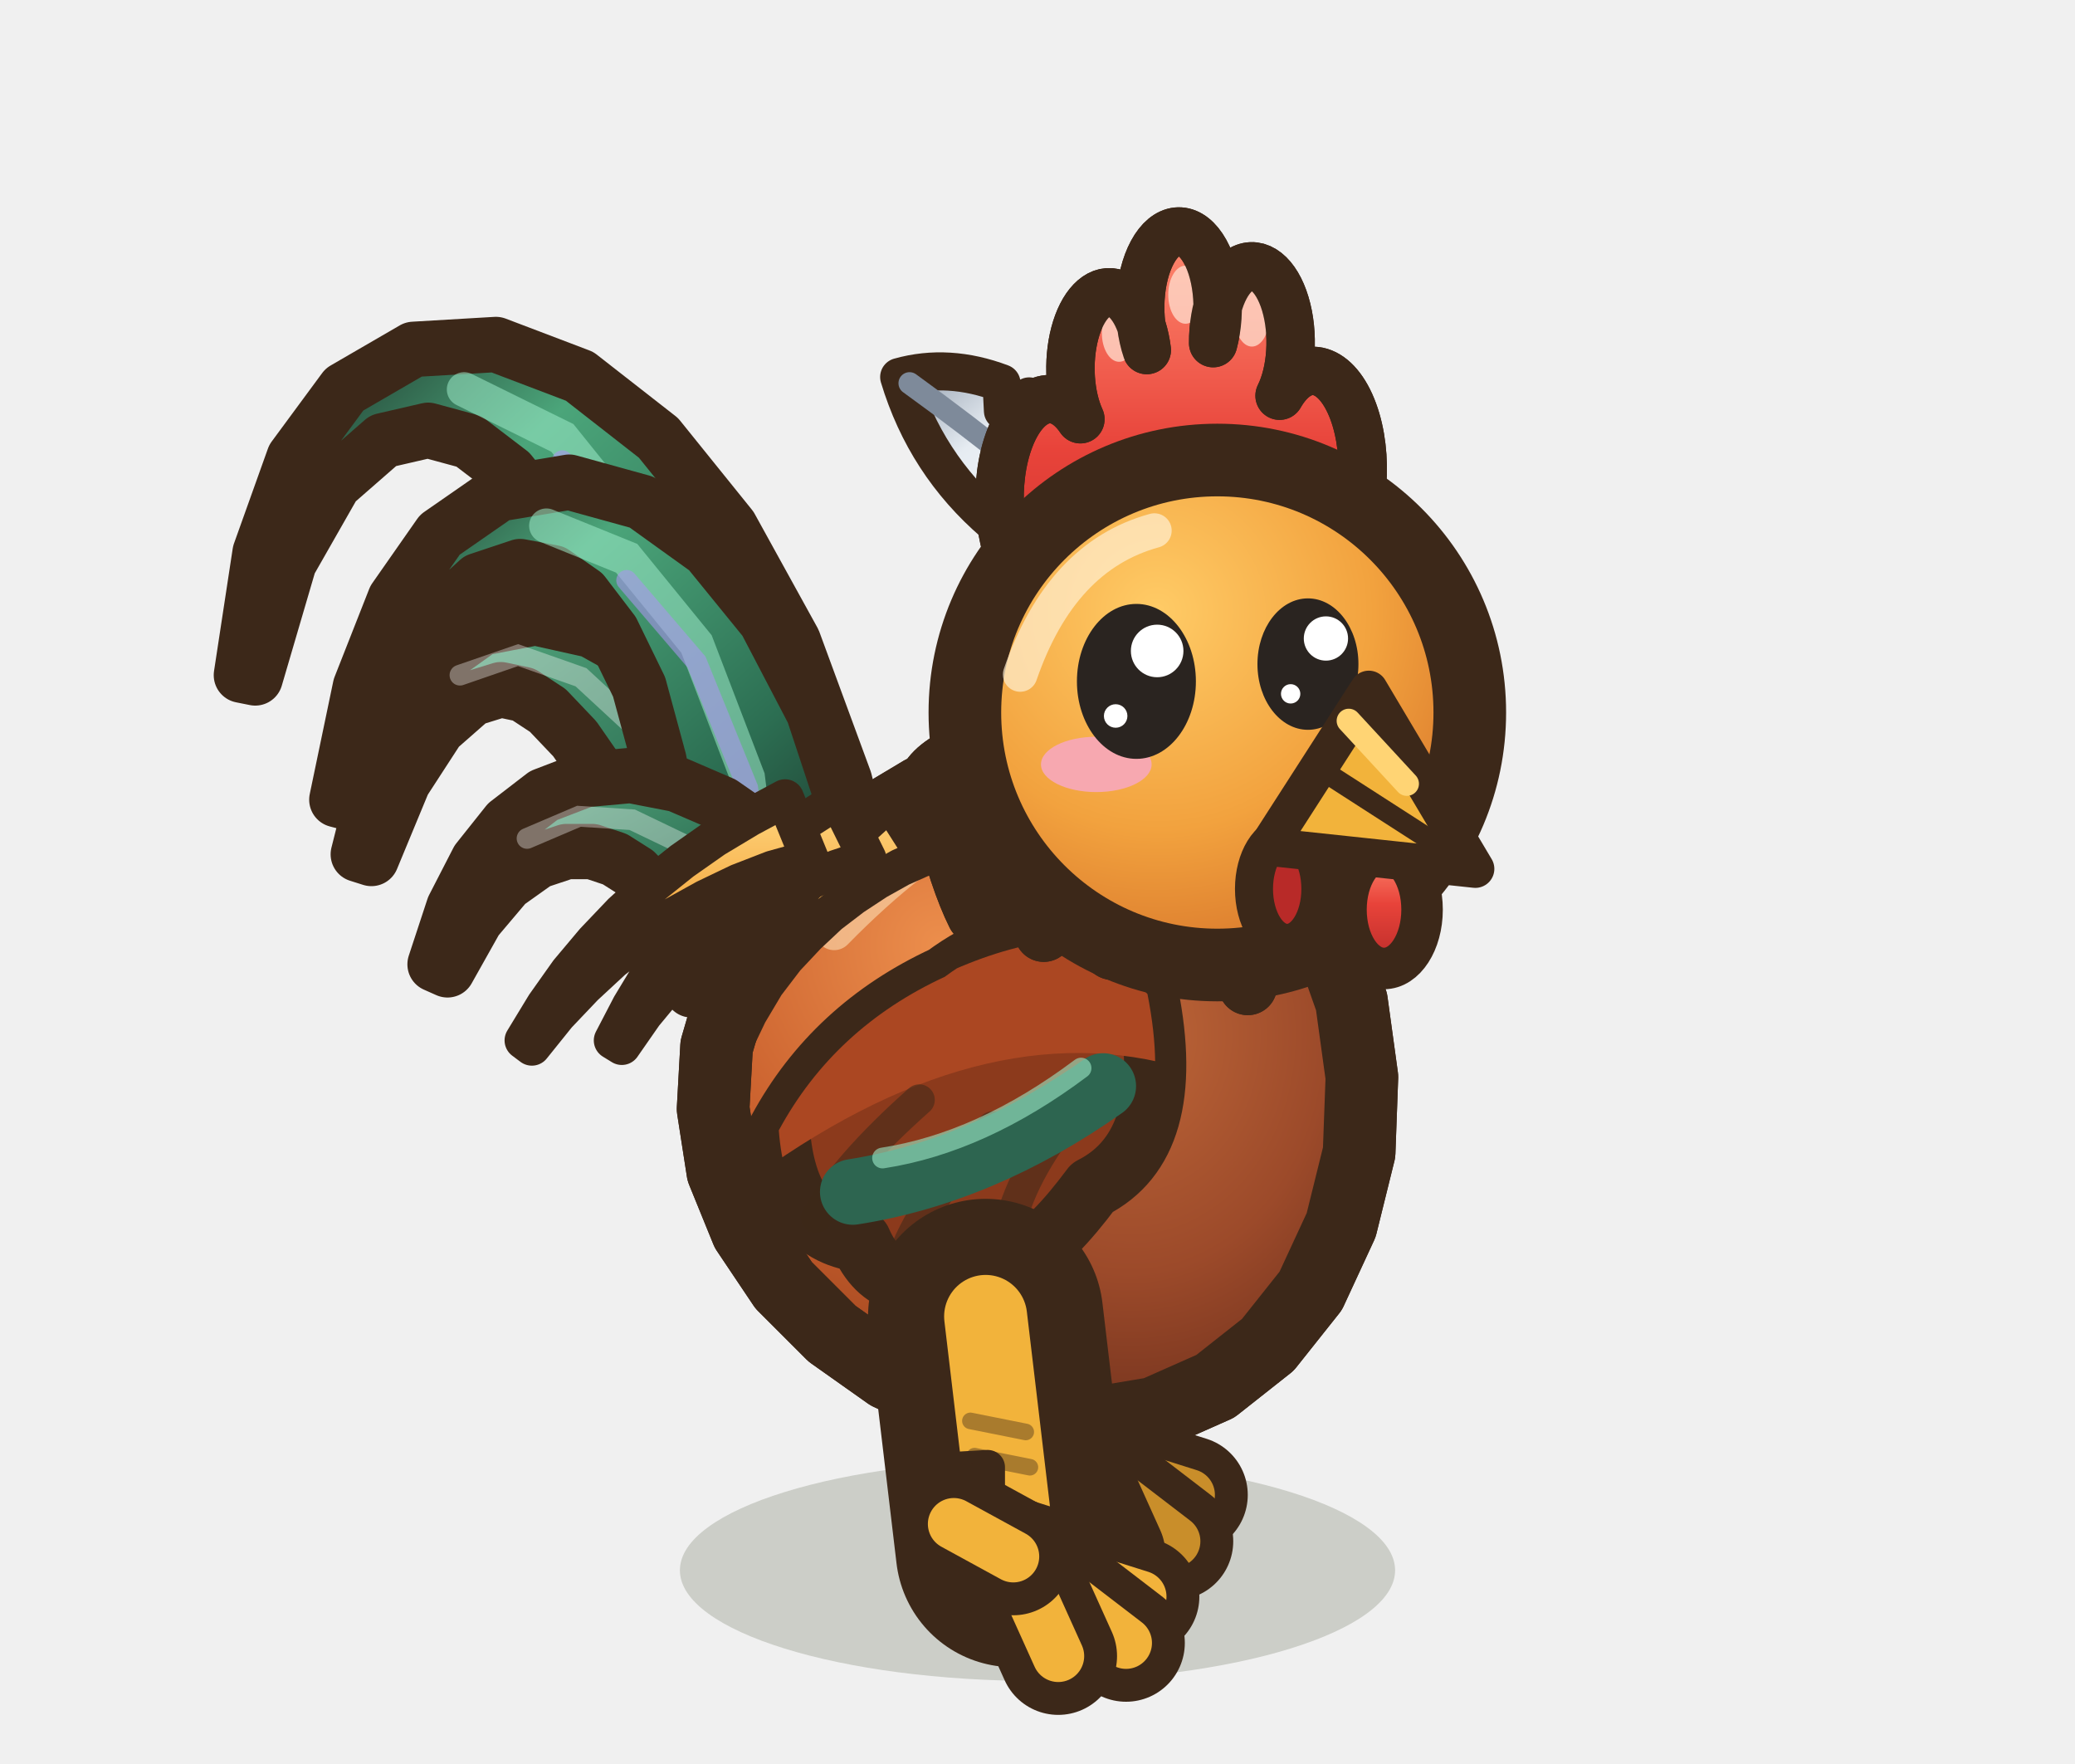
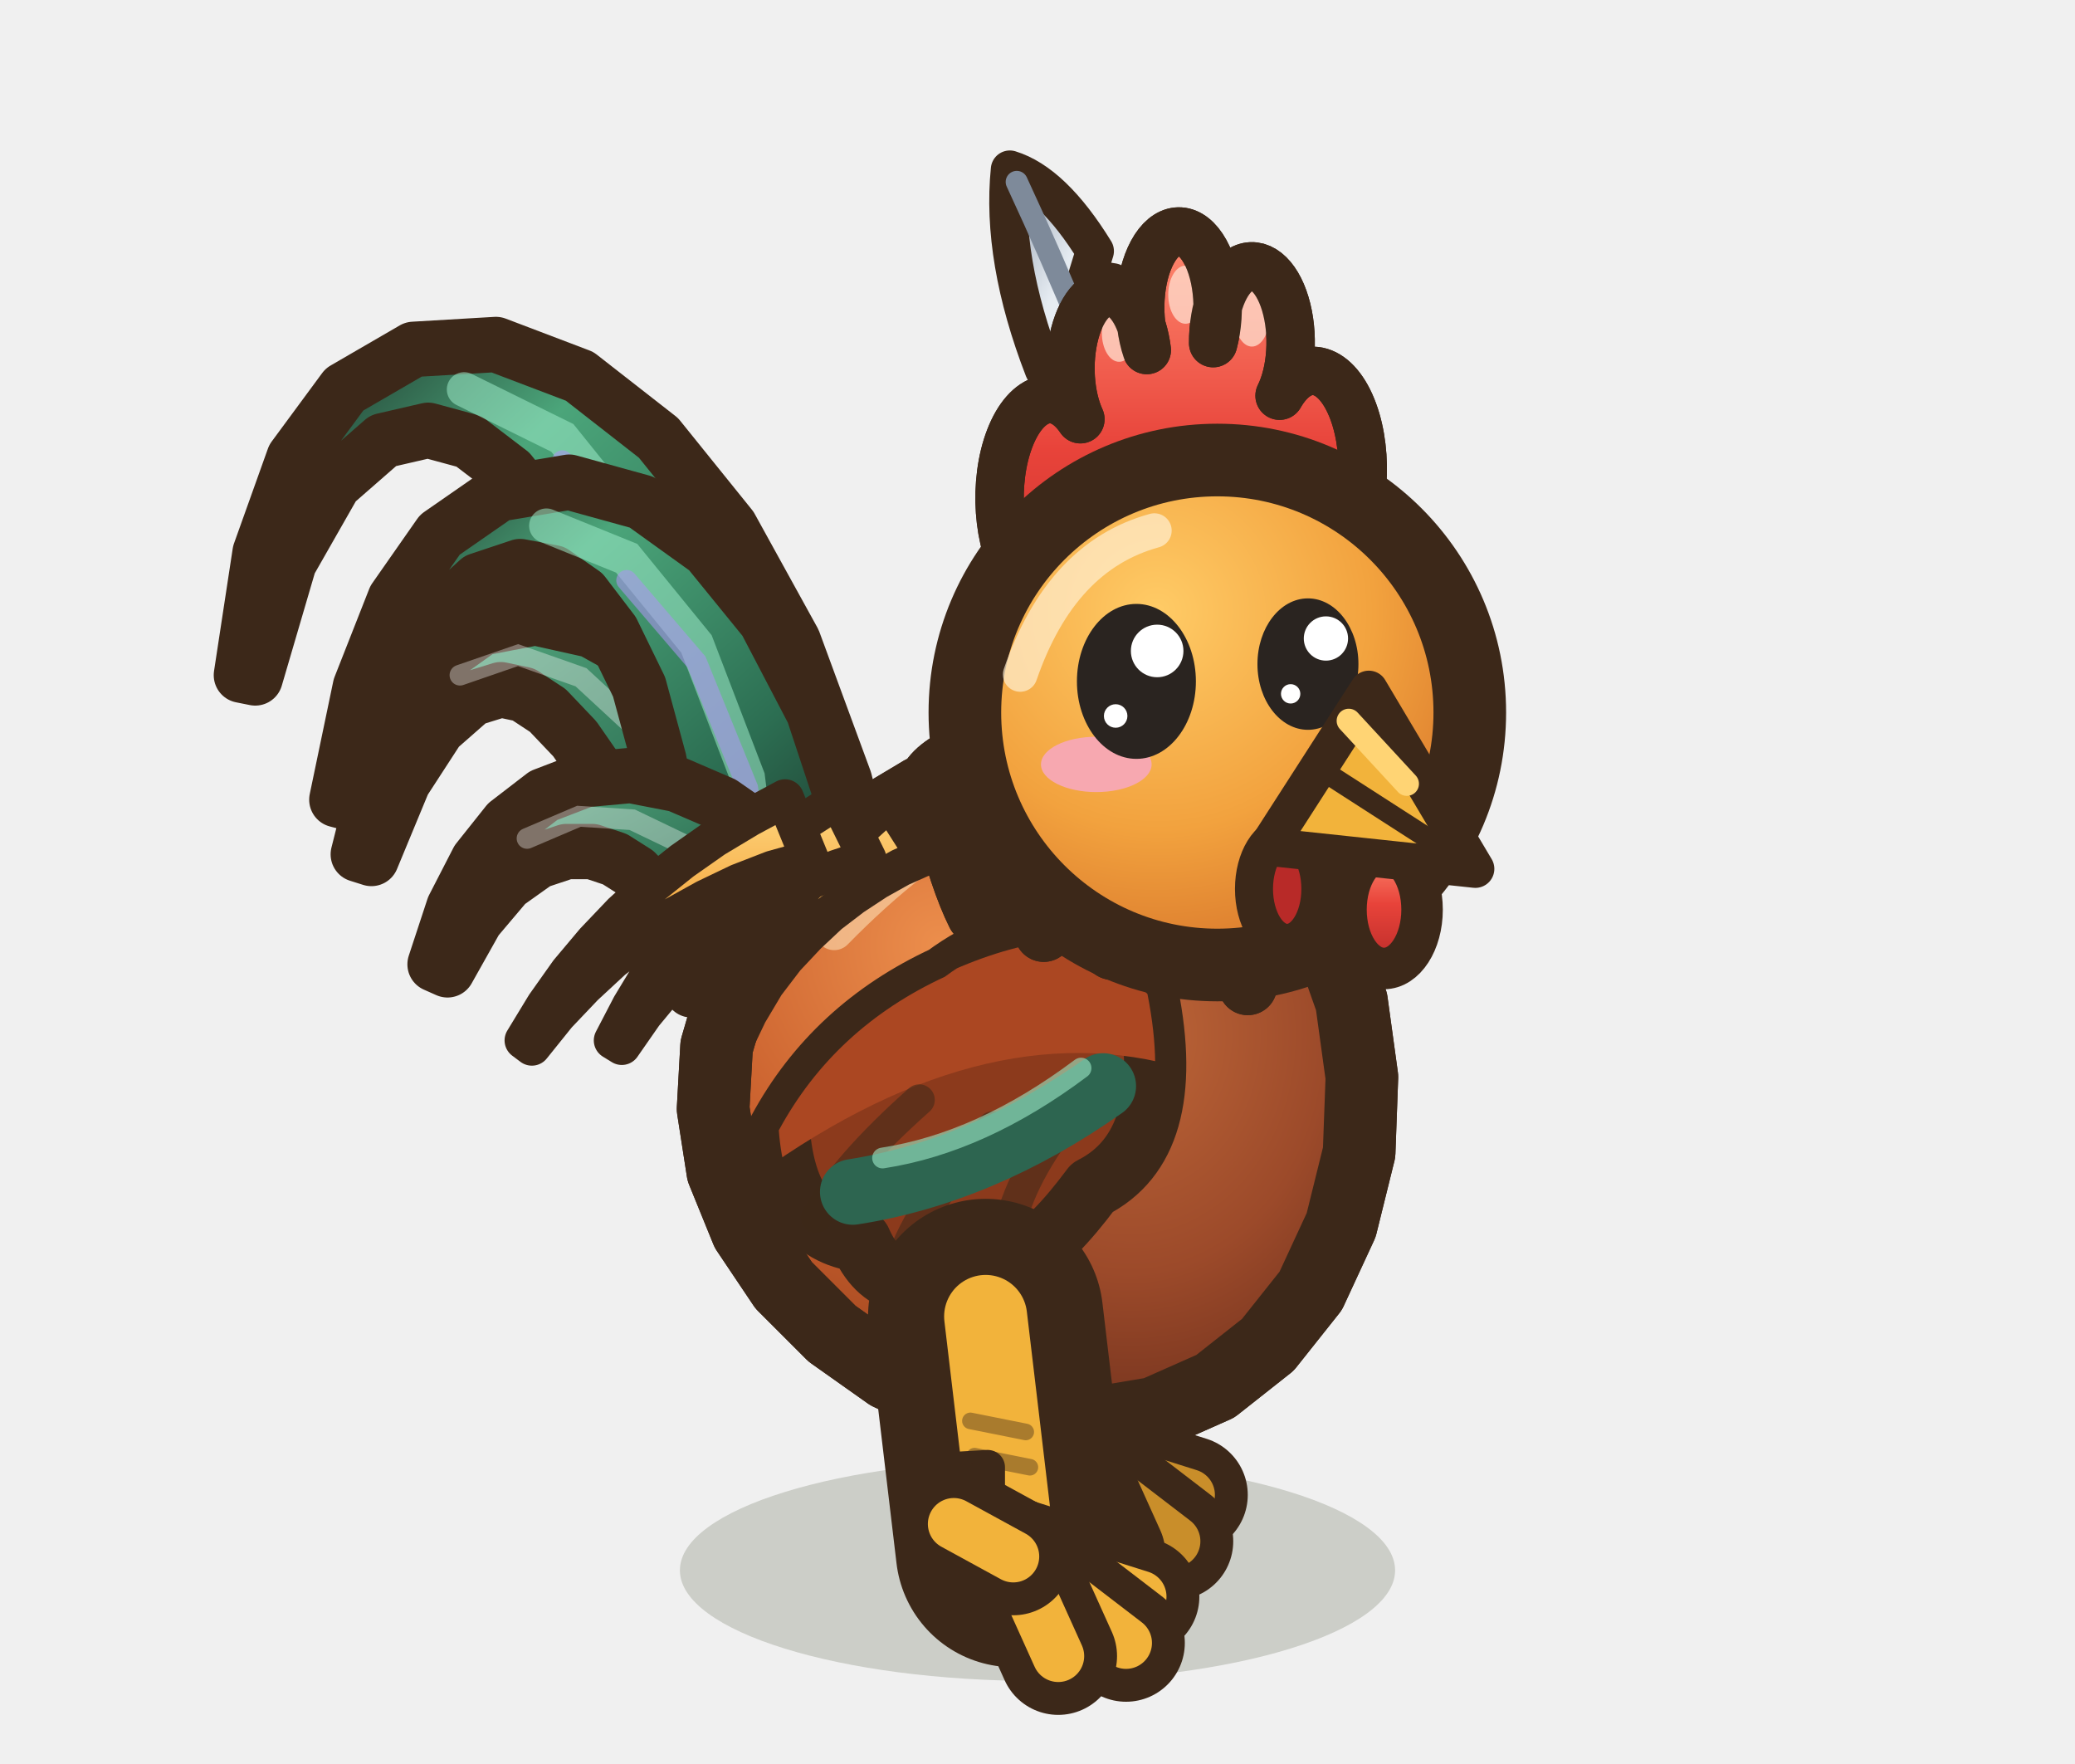
<svg xmlns="http://www.w3.org/2000/svg" width="30" height="25.5" viewBox="-15 -22.5 30 25.5">
  <defs>
    <radialGradient id="coq-avant-marche1-co" cx="35%" cy="28%" r="75%">
      <stop offset="0" stop-color="#EC8E4C" />
      <stop offset="0.55" stop-color="#C85E2C" />
      <stop offset="1" stop-color="#913E1C" />
    </radialGradient>
    <radialGradient id="coq-avant-marche1-po" cx="40%" cy="30%" r="70%">
      <stop offset="0" stop-color="#BE6638" />
      <stop offset="0.6" stop-color="#9C4A2A" />
      <stop offset="1" stop-color="#74331E" />
    </radialGradient>
    <radialGradient id="coq-avant-marche1-te" cx="38%" cy="30%" r="72%">
      <stop offset="0" stop-color="#FFCB66" />
      <stop offset="0.6" stop-color="#F2A23E" />
      <stop offset="1" stop-color="#D9782C" />
    </radialGradient>
    <linearGradient id="coq-avant-marche1-q" x1="1" y1="1" x2="0" y2="0">
      <stop offset="0" stop-color="#16211D" />
      <stop offset="0.35" stop-color="#2C6E52" />
      <stop offset="0.7" stop-color="#4BA57A" />
      <stop offset="1" stop-color="#16211D" />
    </linearGradient>
    <linearGradient id="coq-avant-marche1-c" x1="1" y1="1" x2="0" y2="0">
      <stop offset="0" stop-color="#1F3D33" />
      <stop offset="0.5" stop-color="#33785A" />
      <stop offset="1" stop-color="#5DB488" />
    </linearGradient>
    <linearGradient id="coq-avant-marche1-cr" x1="0" y1="0" x2="0" y2="1">
      <stop offset="0" stop-color="#FF8A70" />
      <stop offset="0.45" stop-color="#E8433A" />
      <stop offset="1" stop-color="#B82A28" />
    </linearGradient>
    <linearGradient id="coq-avant-marche1-mo" x1="1" y1="1" x2="0" y2="0">
      <stop offset="0" stop-color="#FFFFFF" />
      <stop offset="0.6" stop-color="#E6ECF2" />
      <stop offset="1" stop-color="#8E9AAA" />
    </linearGradient>
    <linearGradient id="coq-avant-marche1-be" x1="0" y1="0" x2="0" y2="1">
      <stop offset="0" stop-color="#FFD474" />
      <stop offset="0.55" stop-color="#F2B33B" />
      <stop offset="1" stop-color="#D08A22" />
    </linearGradient>
    <linearGradient id="coq-avant-marche1-ca" x1="0" y1="0" x2="0" y2="1">
      <stop offset="0" stop-color="#FFD67E" />
      <stop offset="0.5" stop-color="#F4A63E" />
      <stop offset="1" stop-color="#DB7428" />
    </linearGradient>
  </defs>
  <ellipse cx="0" cy="0.2" rx="5.17" ry="1.6" fill="rgba(40,55,20,.18)" />
  <ellipse cx="0.69" cy="-0.1" rx="1.5" ry="0.55" fill="rgba(40,55,20,.24)" stroke="none" />
  <path d="M0.75,-4.55 L0.35,-1.57" stroke="#3C2819" stroke-width="3.4" stroke-linecap="round" />
  <path d="M0.75,-4.55 L0.35,-1.57" stroke="#C98E2A" stroke-width="1.2" stroke-linecap="round" />
  <path d="M0.2,-2.65 L-0.48,-2.6 L0.2,-2.05 Z" fill="#C98E2A" stroke="#3C2819" stroke-width="0.5" stroke-linejoin="round" stroke-linecap="round" />
  <path d="M0.17,-3.21 L0.97,-3.05" fill="none" stroke="rgba(60,40,25,.4)" stroke-width="0.24" stroke-linecap="round" stroke-linejoin="round" />
  <path d="M0.11,-2.76 L0.91,-2.6" fill="none" stroke="rgba(60,40,25,.4)" stroke-width="0.24" stroke-linecap="round" stroke-linejoin="round" />
  <path d="M0.01,-2.01 L0.81,-1.85" fill="none" stroke="rgba(60,40,25,.4)" stroke-width="0.24" stroke-linecap="round" stroke-linejoin="round" />
  <path d="M0.35,-1.47 l1.84,0.58" fill="none" stroke="#3C2819" stroke-width="1.7" stroke-linecap="round" stroke-linejoin="round" />
  <path d="M0.35,-1.47 l1.84,0.58" fill="none" stroke="#C98E2A" stroke-width="0.75" stroke-linecap="round" stroke-linejoin="round" />
  <path d="M0.35,-1.47 l1.63,1.25" fill="none" stroke="#3C2819" stroke-width="1.7" stroke-linecap="round" stroke-linejoin="round" />
  <path d="M0.35,-1.47 l1.63,1.25" fill="none" stroke="#C98E2A" stroke-width="0.75" stroke-linecap="round" stroke-linejoin="round" />
  <path d="M0.35,-1.47 l0.65,1.44" fill="none" stroke="#3C2819" stroke-width="1.7" stroke-linecap="round" stroke-linejoin="round" />
  <path d="M0.35,-1.47 l0.65,1.44" fill="none" stroke="#C98E2A" stroke-width="0.75" stroke-linecap="round" stroke-linejoin="round" />
  <path d="M0.35,-1.47 l-0.86,-0.47" fill="none" stroke="#3C2819" stroke-width="1.7" stroke-linecap="round" stroke-linejoin="round" />
  <path d="M0.35,-1.47 l-0.86,-0.47" fill="none" stroke="#C98E2A" stroke-width="0.75" stroke-linecap="round" stroke-linejoin="round" />
  <path d="M-2.23,-8.97 L-2.79,-11.22 L-3.53,-13.23 L-4.44,-14.88 L-5.48,-16.17 L-6.62,-17.06 L-7.83,-17.52 L-9.02,-17.45 L-10.02,-16.87 L-10.75,-15.88 L-11.24,-14.51 L-11.51,-12.74 L-11.31,-12.7 L-10.82,-14.37 L-10.17,-15.51 L-9.46,-16.13 L-8.81,-16.28 L-8.22,-16.12 L-7.63,-15.67 L-7.01,-14.9 L-6.43,-13.79 L-5.95,-12.35 L-5.62,-10.61 L-5.5,-8.47 Z" fill="url(#coq-avant-marche1-q)" stroke="#3C2819" stroke-width="0.8" stroke-linejoin="round" stroke-linecap="round" />
  <path d="M-3.87,-8.72 L-4.49,-12.02 L-5.55,-14.53 L-6.87,-16.17 L-8.29,-16.87" fill="none" stroke="#9CEBC8" stroke-width="0.5" stroke-linecap="round" opacity="0.55" />
  <path d="M-3.87,-8.72 L-4.49,-11.87 L-5.55,-14.27 L-6.87,-15.84" fill="none" stroke="#A894EC" stroke-width="0.3" stroke-linecap="round" opacity="0.6" />
  <path d="M-2.73,-9.25 L-3.44,-10.4 L-4.16,-11.43 L-4.9,-12.29 L-5.66,-12.95 L-6.45,-13.39 L-7.26,-13.57 L-8.04,-13.42 L-8.67,-12.97 L-9.14,-12.27 L-9.52,-11.34 L-9.82,-10.15 L-9.63,-10.09 L-9.17,-11.2 L-8.67,-11.97 L-8.18,-12.4 L-7.76,-12.53 L-7.43,-12.46 L-7.08,-12.23 L-6.69,-11.82 L-6.26,-11.2 L-5.82,-10.39 L-5.4,-9.39 L-5,-8.19 Z" fill="url(#coq-avant-marche1-c)" stroke="#3C2819" stroke-width="0.8" stroke-linejoin="round" stroke-linecap="round" />
  <path d="M-3.87,-8.72 L-4.74,-10.5 L-5.67,-11.85 L-6.6,-12.71 L-7.51,-13.03 L-8.35,-12.74" fill="none" stroke="rgba(255,255,255,.35)" stroke-width="0.3" stroke-linecap="round" />
  <path d="M-2.37,-8.85 L-2.71,-10.61 L-3.24,-12.21 L-3.93,-13.53 L-4.76,-14.55 L-5.72,-15.24 L-6.77,-15.53 L-7.79,-15.36 L-8.64,-14.77 L-9.29,-13.84 L-9.79,-12.57 L-10.13,-10.94 L-9.94,-10.89 L-9.4,-12.43 L-8.75,-13.5 L-8.08,-14.11 L-7.48,-14.31 L-7,-14.22 L-6.57,-13.92 L-6.15,-13.37 L-5.76,-12.57 L-5.47,-11.5 L-5.32,-10.2 L-5.36,-8.58 Z" fill="url(#coq-avant-marche1-q)" stroke="#3C2819" stroke-width="0.8" stroke-linejoin="round" stroke-linecap="round" />
  <path d="M-3.87,-8.72 L-4.19,-11.26 L-4.93,-13.19 L-5.94,-14.43 L-7.1,-14.9" fill="none" stroke="#9CEBC8" stroke-width="0.5" stroke-linecap="round" opacity="0.55" />
  <path d="M-3.87,-8.72 L-4.19,-11.11 L-4.93,-12.93 L-5.94,-14.11" fill="none" stroke="#A894EC" stroke-width="0.3" stroke-linecap="round" opacity="0.6" />
  <path d="M-2.86,-9.28 L-3.36,-9.89 L-3.94,-10.45 L-4.56,-10.88 L-5.21,-11.16 L-5.88,-11.29 L-6.54,-11.23 L-7.14,-11 L-7.66,-10.6 L-8.09,-10.06 L-8.44,-9.38 L-8.71,-8.56 L-8.53,-8.48 L-8.12,-9.21 L-7.68,-9.73 L-7.23,-10.05 L-6.81,-10.19 L-6.44,-10.19 L-6.11,-10.08 L-5.81,-9.89 L-5.53,-9.6 L-5.27,-9.23 L-5.05,-8.77 L-4.87,-8.15 Z" fill="url(#coq-avant-marche1-c)" stroke="#3C2819" stroke-width="0.8" stroke-linejoin="round" stroke-linecap="round" />
  <path d="M-3.87,-8.72 L-4.43,-9.63 L-5.11,-10.29 L-5.86,-10.65 L-6.63,-10.7 L-7.38,-10.38" fill="none" stroke="rgba(255,255,255,.35)" stroke-width="0.3" stroke-linecap="round" />
  <path d="M4.69,-6.93 L4.65,-5.84 L4.39,-4.79 L3.95,-3.84 L3.33,-3.06 L2.57,-2.46 L1.69,-2.07 L0.73,-1.91 L-0.25,-1.96 L-1.23,-2.21 L-2.15,-2.64 L-2.97,-3.22 L-3.67,-3.92 L-4.2,-4.71 L-4.55,-5.57 L-4.69,-6.47 L-4.64,-7.37 L-4.38,-8.26 L-3.93,-9.1 L-3.31,-9.87 L-2.54,-10.53 L-1.67,-11.05 L-0.73,-11.39 L0.25,-11.54 L1.22,-11.47 L2.13,-11.18 L2.95,-10.66 L3.65,-9.94 L4.18,-9.04 L4.54,-8.02 Z" fill="url(#coq-avant-marche1-co)" stroke="#3C2819" stroke-width="1.05" stroke-linejoin="round" stroke-linecap="round" />
  <clipPath id="coq-avant-marche1-cb">
    <path d="M4.69,-6.93 L4.65,-5.84 L4.39,-4.79 L3.95,-3.84 L3.33,-3.06 L2.57,-2.46 L1.69,-2.07 L0.73,-1.91 L-0.25,-1.96 L-1.23,-2.21 L-2.15,-2.64 L-2.97,-3.22 L-3.67,-3.92 L-4.2,-4.71 L-4.55,-5.57 L-4.69,-6.47 L-4.64,-7.37 L-4.38,-8.26 L-3.93,-9.1 L-3.31,-9.87 L-2.54,-10.53 L-1.67,-11.05 L-0.73,-11.39 L0.25,-11.54 L1.22,-11.47 L2.13,-11.18 L2.95,-10.66 L3.65,-9.94 L4.18,-9.04 L4.54,-8.02 Z" />
  </clipPath>
  <g clip-path="url(#coq-avant-marche1-cb)">
    <ellipse cx="2.02" cy="-5.9" rx="3.38" ry="4.08" fill="url(#coq-avant-marche1-po)" />
    <path d="M-2.94,-9.04 Q-0.7,-11.33 1.41,-11.35" fill="none" stroke="rgba(255,230,190,.55)" stroke-width="0.55" stroke-linecap="round" stroke-linejoin="round" />
  </g>
  <path d="M4.69,-6.93 L4.65,-5.84 L4.39,-4.79 L3.95,-3.84 L3.33,-3.06 L2.57,-2.46 L1.69,-2.07 L0.73,-1.91 L-0.25,-1.96 L-1.23,-2.21 L-2.15,-2.64 L-2.97,-3.22 L-3.67,-3.92 L-4.2,-4.71 L-4.55,-5.57 L-4.69,-6.47 L-4.64,-7.37 L-4.38,-8.26 L-3.93,-9.1 L-3.31,-9.87 L-2.54,-10.53 L-1.67,-11.05 L-0.73,-11.39 L0.25,-11.54 L1.22,-11.47 L2.13,-11.18 L2.95,-10.66 L3.65,-9.94 L4.18,-9.04 L4.54,-8.02 Z" fill="none" stroke="#3C2819" stroke-width="1.05" stroke-linejoin="round" stroke-linecap="round" />
  <path d="M-2.13,-10.92 L-2.44,-10.64 L-2.77,-10.34 L-3.09,-10.02 L-3.4,-9.66 L-3.69,-9.28 L-3.96,-8.86 L-4.19,-8.42 L-4.39,-7.95 L-4.54,-7.45 L-4.4,-7.39 L-4.18,-7.85 L-3.93,-8.27 L-3.64,-8.65 L-3.33,-8.98 L-3.01,-9.28 L-2.67,-9.54 L-2.32,-9.77 L-1.98,-9.96 L-1.62,-10.12 Z" fill="url(#coq-avant-marche1-ca)" stroke="#3C2819" stroke-width="0.55" stroke-linejoin="round" stroke-linecap="round" />
  <path d="M-2.88,-10.94 L-3.3,-10.67 L-3.73,-10.37 L-4.14,-10.04 L-4.54,-9.68 L-4.91,-9.3 L-5.27,-8.88 L-5.59,-8.44 L-5.88,-7.96 L-6.14,-7.46 L-6.01,-7.38 L-5.69,-7.84 L-5.35,-8.25 L-4.98,-8.63 L-4.6,-8.96 L-4.19,-9.26 L-3.77,-9.52 L-3.34,-9.75 L-2.91,-9.94 L-2.46,-10.09 Z" fill="url(#coq-avant-marche1-ca)" stroke="#3C2819" stroke-width="0.55" stroke-linejoin="round" stroke-linecap="round" />
  <path d="M-3.65,-10.96 L-4.17,-10.68 L-4.67,-10.38 L-5.14,-10.05 L-5.59,-9.69 L-6.01,-9.31 L-6.41,-8.89 L-6.78,-8.45 L-7.12,-7.97 L-7.43,-7.46 L-7.31,-7.37 L-6.94,-7.83 L-6.55,-8.24 L-6.14,-8.62 L-5.71,-8.95 L-5.27,-9.25 L-4.8,-9.51 L-4.32,-9.74 L-3.83,-9.93 L-3.29,-10.08 Z" fill="url(#coq-avant-marche1-ca)" stroke="#3C2819" stroke-width="0.55" stroke-linejoin="round" stroke-linecap="round" />
  <path d="M1.59,-8.13 Q0.26,-9.57 -1.34,-8.38 Q-2.94,-7.64 -3.74,-6.16 Q-3.63,-4.7 -2.56,-4.56 Q-2.14,-3.59 -1.07,-4.2 Q-0.33,-3.82 0.79,-5.33 Q2.02,-5.95 1.59,-8.13 Z" fill="#8C3A1C" stroke="#3C2819" stroke-width="0.9" stroke-linejoin="round" stroke-linecap="round" />
  <clipPath id="coq-avant-marche1-ai">
    <path d="M1.59,-8.13 Q0.26,-9.57 -1.34,-8.38 Q-2.94,-7.64 -3.74,-6.16 Q-3.63,-4.7 -2.56,-4.56 Q-2.14,-3.59 -1.07,-4.2 Q-0.33,-3.82 0.79,-5.33 Q2.02,-5.95 1.59,-8.13 Z" />
  </clipPath>
  <g clip-path="url(#coq-avant-marche1-ai)">
    <path d="M2.13,-8.65 Q-0.54,-9.79 -4.27,-6.35 L-4.27,-5.36 Q-0.81,-7.94 2.13,-7.05 Z" fill="#AB4722" />
  </g>
  <path d="M-1.71,-6.6 Q-2.78,-5.65 -3.2,-4.9" fill="none" stroke="rgba(60,40,25,.55)" stroke-width="0.45" stroke-linecap="round" stroke-linejoin="round" />
  <path d="M-0.65,-6.21 Q-1.61,-5.19 -1.93,-4.36" fill="none" stroke="rgba(60,40,25,.55)" stroke-width="0.45" stroke-linecap="round" stroke-linejoin="round" />
  <path d="M0.42,-6.35 Q-0.33,-5.38 -0.43,-4.6" fill="none" stroke="rgba(60,40,25,.55)" stroke-width="0.45" stroke-linecap="round" stroke-linejoin="round" />
  <path d="M0.95,-6.8 Q-0.81,-5.56 -2.67,-5.27" fill="none" stroke="#2D6550" stroke-width="0.95" stroke-linecap="round" stroke-linejoin="round" />
  <path d="M0.63,-7.06 Q-0.81,-5.98 -2.24,-5.76" fill="none" stroke="#9CEBC8" stroke-width="0.3" stroke-linecap="round" stroke-linejoin="round" opacity="0.6" />
  <path d="M-0.87,-11.7 Q-2.02,-11.23 -1.38,-10.75 Q-1.14,-9.78 -0.89,-9.28 Q-0.74,-9.88 -0.4,-10.5 Q-0.16,-9.52 0.09,-9.02 Q0.24,-9.62 0.59,-10.24 Q0.83,-9.26 1.08,-8.76 Q1.23,-9.36 1.57,-9.98 Q1.81,-9 2.06,-8.5 Q2.21,-9.1 2.55,-9.72 Q2.79,-8.75 3.04,-8.25 Q3.19,-8.85 3.53,-9.47 Q5.13,-9.46 5.34,-9.46 Z" fill="url(#coq-avant-marche1-ca)" stroke="#3C2819" stroke-width="0.85" stroke-linejoin="round" stroke-linecap="round" />
  <clipPath id="coq-avant-marche1-cac">
    <path d="M-0.87,-11.7 Q-2.02,-11.23 -1.38,-10.75 Q-1.14,-9.78 -0.89,-9.28 Q-0.74,-9.88 -0.4,-10.5 Q-0.16,-9.52 0.09,-9.02 Q0.24,-9.62 0.59,-10.24 Q0.83,-9.26 1.08,-8.76 Q1.23,-9.36 1.57,-9.98 Q1.81,-9 2.06,-8.5 Q2.21,-9.1 2.55,-9.72 Q2.79,-8.75 3.04,-8.25 Q3.19,-8.85 3.53,-9.47 Q5.13,-9.46 5.34,-9.46 Z" />
  </clipPath>
  <g clip-path="url(#coq-avant-marche1-cac)">
    <path d="M0.37,-10.05 Q0.29,-9.82 -0.4,-9.6" fill="none" stroke="#C25E22" stroke-width="0.32" stroke-linecap="round" stroke-linejoin="round" />
    <path d="M1.92,-9.49 Q1.68,-9.38 0.83,-9.28" fill="none" stroke="#C25E22" stroke-width="0.32" stroke-linecap="round" stroke-linejoin="round" />
    <path d="M3.48,-8.93 Q3.07,-8.94 2.06,-8.95" fill="none" stroke="#C25E22" stroke-width="0.32" stroke-linecap="round" stroke-linejoin="round" />
  </g>
  <path d="M-0.87,-11.7 Q-2.02,-11.23 -1.38,-10.75 Q-1.14,-9.78 -0.89,-9.28 Q-0.74,-9.88 -0.4,-10.5 Q-0.16,-9.52 0.09,-9.02 Q0.24,-9.62 0.59,-10.24 Q0.83,-9.26 1.08,-8.76 Q1.23,-9.36 1.57,-9.98 Q1.81,-9 2.06,-8.5 Q2.21,-9.1 2.55,-9.72 Q2.79,-8.75 3.04,-8.25 Q3.19,-8.85 3.53,-9.47 Q5.13,-9.46 5.34,-9.46 Z" fill="none" stroke="#3C2819" stroke-width="0.85" stroke-linejoin="round" stroke-linecap="round" />
-   <path d="M0.79,-14.84 Q1.03,-15.98 -0.12,-16.77 L-0.5,-16.56 L-0.52,-16.96 Q-1.29,-17.25 -2,-17.05 Q-1.62,-15.79 -0.63,-14.94 Q0.15,-14.52 0.79,-14.84 Z" fill="url(#coq-avant-marche1-mo)" stroke="#3C2819" stroke-width="0.55" stroke-linejoin="round" stroke-linecap="round" />
-   <path d="M1.4,-14.35 Q-0.23,-15.79 -1.85,-16.96" fill="none" stroke="#7E8A9A" stroke-width="0.32" stroke-linecap="round" stroke-linejoin="round" />
+   <path d="M1.24,-16.11 Q1.74,-17 1.09,-18.42 L0.71,-18.48 L0.83,-18.87 Q0.22,-19.86 -0.4,-20.05 Q-0.53,-18.76 0.09,-17.16 Q0.59,-16.24 1.24,-16.11 Z" fill="url(#coq-avant-marche1-mo)" stroke="#3C2819" stroke-width="0.55" stroke-linejoin="round" stroke-linecap="round" />
+   <path d="M1.6,-15.25 Q0.71,-17.7 -0.3,-19.87" fill="none" stroke="#7E8A9A" stroke-width="0.32" stroke-linecap="round" stroke-linejoin="round" />
  <path d="M4.58,-12.28 L4.46,-14.66 A0.56,1.1 0 1,0 3.5,-16.78 A0.56,1.1 0 1,0 2.54,-17.54 A0.56,1.1 0 1,0 1.58,-17.44 A0.56,1.1 0 1,0 0.62,-16.44 A0.56,1.1 0 1,0 -0.26,-14.16 Q-0.74,-13.66 -0.58,-12.16 L0.06,-12.14 Z" fill="url(#coq-avant-marche1-cr)" stroke="#3C2819" stroke-width="0.7" stroke-linejoin="round" stroke-linecap="round" />
  <clipPath id="coq-avant-marche1-crc">
    <path d="M4.58,-12.28 L4.46,-14.66 A0.56,1.1 0 1,0 3.5,-16.78 A0.56,1.1 0 1,0 2.54,-17.54 A0.56,1.1 0 1,0 1.58,-17.44 A0.56,1.1 0 1,0 0.62,-16.44 A0.56,1.1 0 1,0 -0.26,-14.16 Q-0.74,-13.66 -0.58,-12.16 L0.06,-12.14 Z" />
  </clipPath>
  <g clip-path="url(#coq-avant-marche1-crc)">
    <ellipse cx="3.1" cy="-17.91" rx="0.25" ry="0.42" fill="rgba(255,224,208,.75)" stroke="none" />
    <ellipse cx="2.14" cy="-18.24" rx="0.25" ry="0.42" fill="rgba(255,224,208,.75)" stroke="none" />
    <ellipse cx="1.18" cy="-17.69" rx="0.25" ry="0.42" fill="rgba(255,224,208,.75)" stroke="none" />
  </g>
  <path d="M4.58,-12.28 L4.46,-14.66 A0.56,1.1 0 1,0 3.5,-16.78 A0.56,1.1 0 1,0 2.54,-17.54 A0.56,1.1 0 1,0 1.58,-17.44 A0.56,1.1 0 1,0 0.62,-16.44 A0.56,1.1 0 1,0 -0.26,-14.16 Q-0.74,-13.66 -0.58,-12.16 L0.06,-12.14 Z" fill="none" stroke="#3C2819" stroke-width="0.7" stroke-linejoin="round" stroke-linecap="round" />
  <ellipse cx="2.6" cy="-12.2" rx="3.65" ry="3.65" fill="url(#coq-avant-marche1-te)" stroke="#3C2819" stroke-width="1.05" stroke-linejoin="round" stroke-linecap="round" />
  <path d="M-0.25,-12.75 Q0.34,-14.46 1.69,-14.83" fill="none" stroke="rgba(255,240,210,.7)" stroke-width="0.5" stroke-linecap="round" stroke-linejoin="round" />
  <ellipse cx="0.85" cy="-11.45" rx="0.8" ry="0.4" fill="#F7A8B0" stroke="none" />
  <ellipse cx="4.79" cy="-11.7" rx="0.6" ry="0.32" fill="#F7A8B0" stroke="none" />
  <ellipse cx="1.43" cy="-12.65" rx="0.86" ry="1.12" fill="#2A2420" stroke="none" />
  <ellipse cx="1.73" cy="-13.09" rx="0.38" ry="0.38" fill="#FFFFFF" stroke="none" />
  <ellipse cx="1.13" cy="-12.15" rx="0.17" ry="0.17" fill="#FFFFFF" stroke="none" />
  <ellipse cx="3.91" cy="-12.9" rx="0.73" ry="0.95" fill="#2A2420" stroke="none" />
  <ellipse cx="4.17" cy="-13.27" rx="0.32" ry="0.32" fill="#FFFFFF" stroke="none" />
  <ellipse cx="3.66" cy="-12.47" rx="0.14" ry="0.14" fill="#FFFFFF" stroke="none" />
  <ellipse cx="3.61" cy="-9.65" rx="0.48" ry="0.78" fill="#B82A28" stroke="#3C2819" stroke-width="0.55" stroke-linejoin="round" stroke-linecap="round" />
  <ellipse cx="5.01" cy="-9.35" rx="0.55" ry="0.85" fill="url(#coq-avant-marche1-cr)" stroke="#3C2819" stroke-width="0.6" stroke-linejoin="round" stroke-linecap="round" />
  <path d="M4.79,-12.53 L6.33,-9.94 L3.33,-10.26 Z" fill="#F2B33B" stroke="#3C2819" stroke-width="0.55" stroke-linejoin="round" stroke-linecap="round" />
  <path d="M4.06,-11.4 L6.08,-10.1" fill="none" stroke="#3C2819" stroke-width="0.3" stroke-linecap="round" stroke-linejoin="round" />
  <path d="M4.5,-12.08 L5.34,-11.17" fill="none" stroke="#FFD474" stroke-width="0.35" stroke-linecap="round" stroke-linejoin="round" />
  <ellipse cx="-0.01" cy="-0.1" rx="1.5" ry="0.55" fill="rgba(40,55,20,.24)" stroke="none" />
  <path d="M-0.75,-3.47 L-0.35,-0.1" stroke="#3C2819" stroke-width="3.4" stroke-linecap="round" />
  <path d="M-0.75,-3.47 L-0.35,-0.1" stroke="#F2B33B" stroke-width="1.2" stroke-linecap="round" />
  <path d="M-0.72,-1.29 L-1.41,-1.25 L-0.72,-0.69 Z" fill="#F2B33B" stroke="#3C2819" stroke-width="0.5" stroke-linejoin="round" stroke-linecap="round" />
  <path d="M-0.97,-1.96 L-0.17,-1.8" fill="none" stroke="rgba(60,40,25,.4)" stroke-width="0.24" stroke-linecap="round" stroke-linejoin="round" />
  <path d="M-0.91,-1.45 L-0.11,-1.29" fill="none" stroke="rgba(60,40,25,.4)" stroke-width="0.24" stroke-linecap="round" stroke-linejoin="round" />
  <path d="M-0.81,-0.61 L-0.01,-0.45" fill="none" stroke="rgba(60,40,25,.4)" stroke-width="0.24" stroke-linecap="round" stroke-linejoin="round" />
  <path d="M-0.35,0 l1.84,0.58" fill="none" stroke="#3C2819" stroke-width="1.7" stroke-linecap="round" stroke-linejoin="round" />
  <path d="M-0.35,0 l1.84,0.58" fill="none" stroke="#F2B33B" stroke-width="0.75" stroke-linecap="round" stroke-linejoin="round" />
  <path d="M-0.35,0 l1.63,1.25" fill="none" stroke="#3C2819" stroke-width="1.7" stroke-linecap="round" stroke-linejoin="round" />
  <path d="M-0.35,0 l1.63,1.25" fill="none" stroke="#F2B33B" stroke-width="0.75" stroke-linecap="round" stroke-linejoin="round" />
  <path d="M-0.35,0 l0.65,1.44" fill="none" stroke="#3C2819" stroke-width="1.7" stroke-linecap="round" stroke-linejoin="round" />
  <path d="M-0.35,0 l0.65,1.44" fill="none" stroke="#F2B33B" stroke-width="0.75" stroke-linecap="round" stroke-linejoin="round" />
  <path d="M-0.35,0 l-0.86,-0.47" fill="none" stroke="#3C2819" stroke-width="1.7" stroke-linecap="round" stroke-linejoin="round" />
  <path d="M-0.35,0 l-0.86,-0.47" fill="none" stroke="#F2B33B" stroke-width="0.75" stroke-linecap="round" stroke-linejoin="round" />
</svg>
